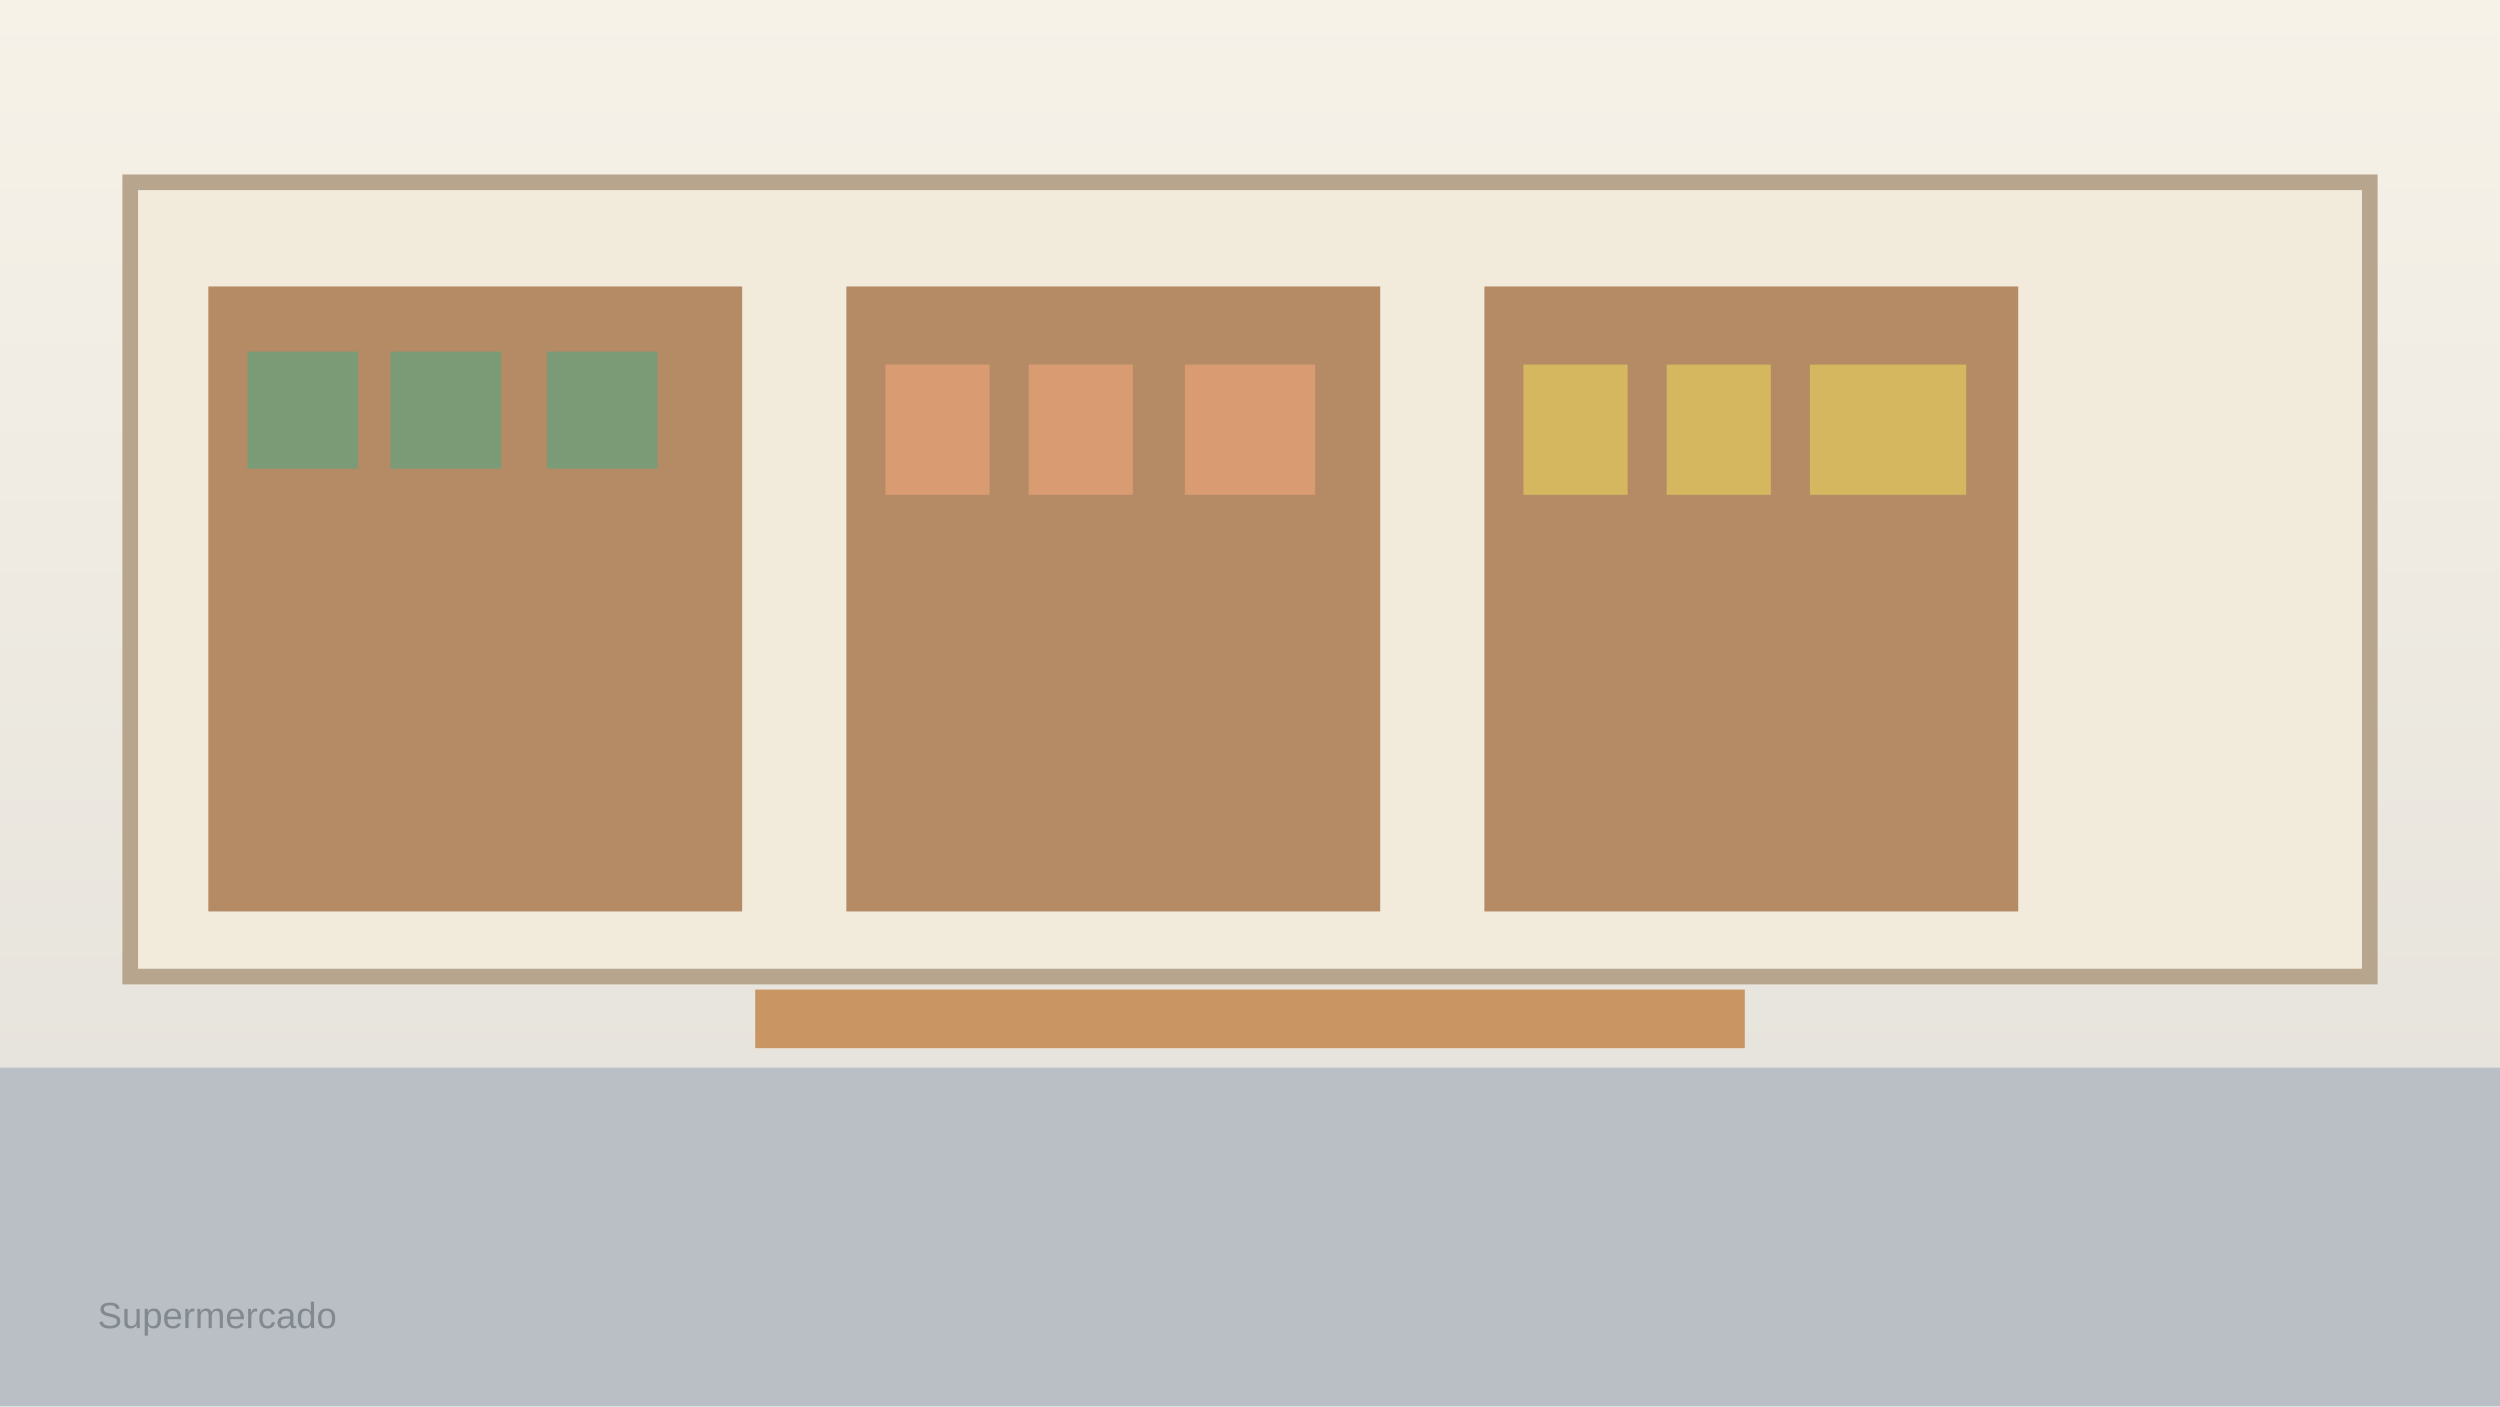
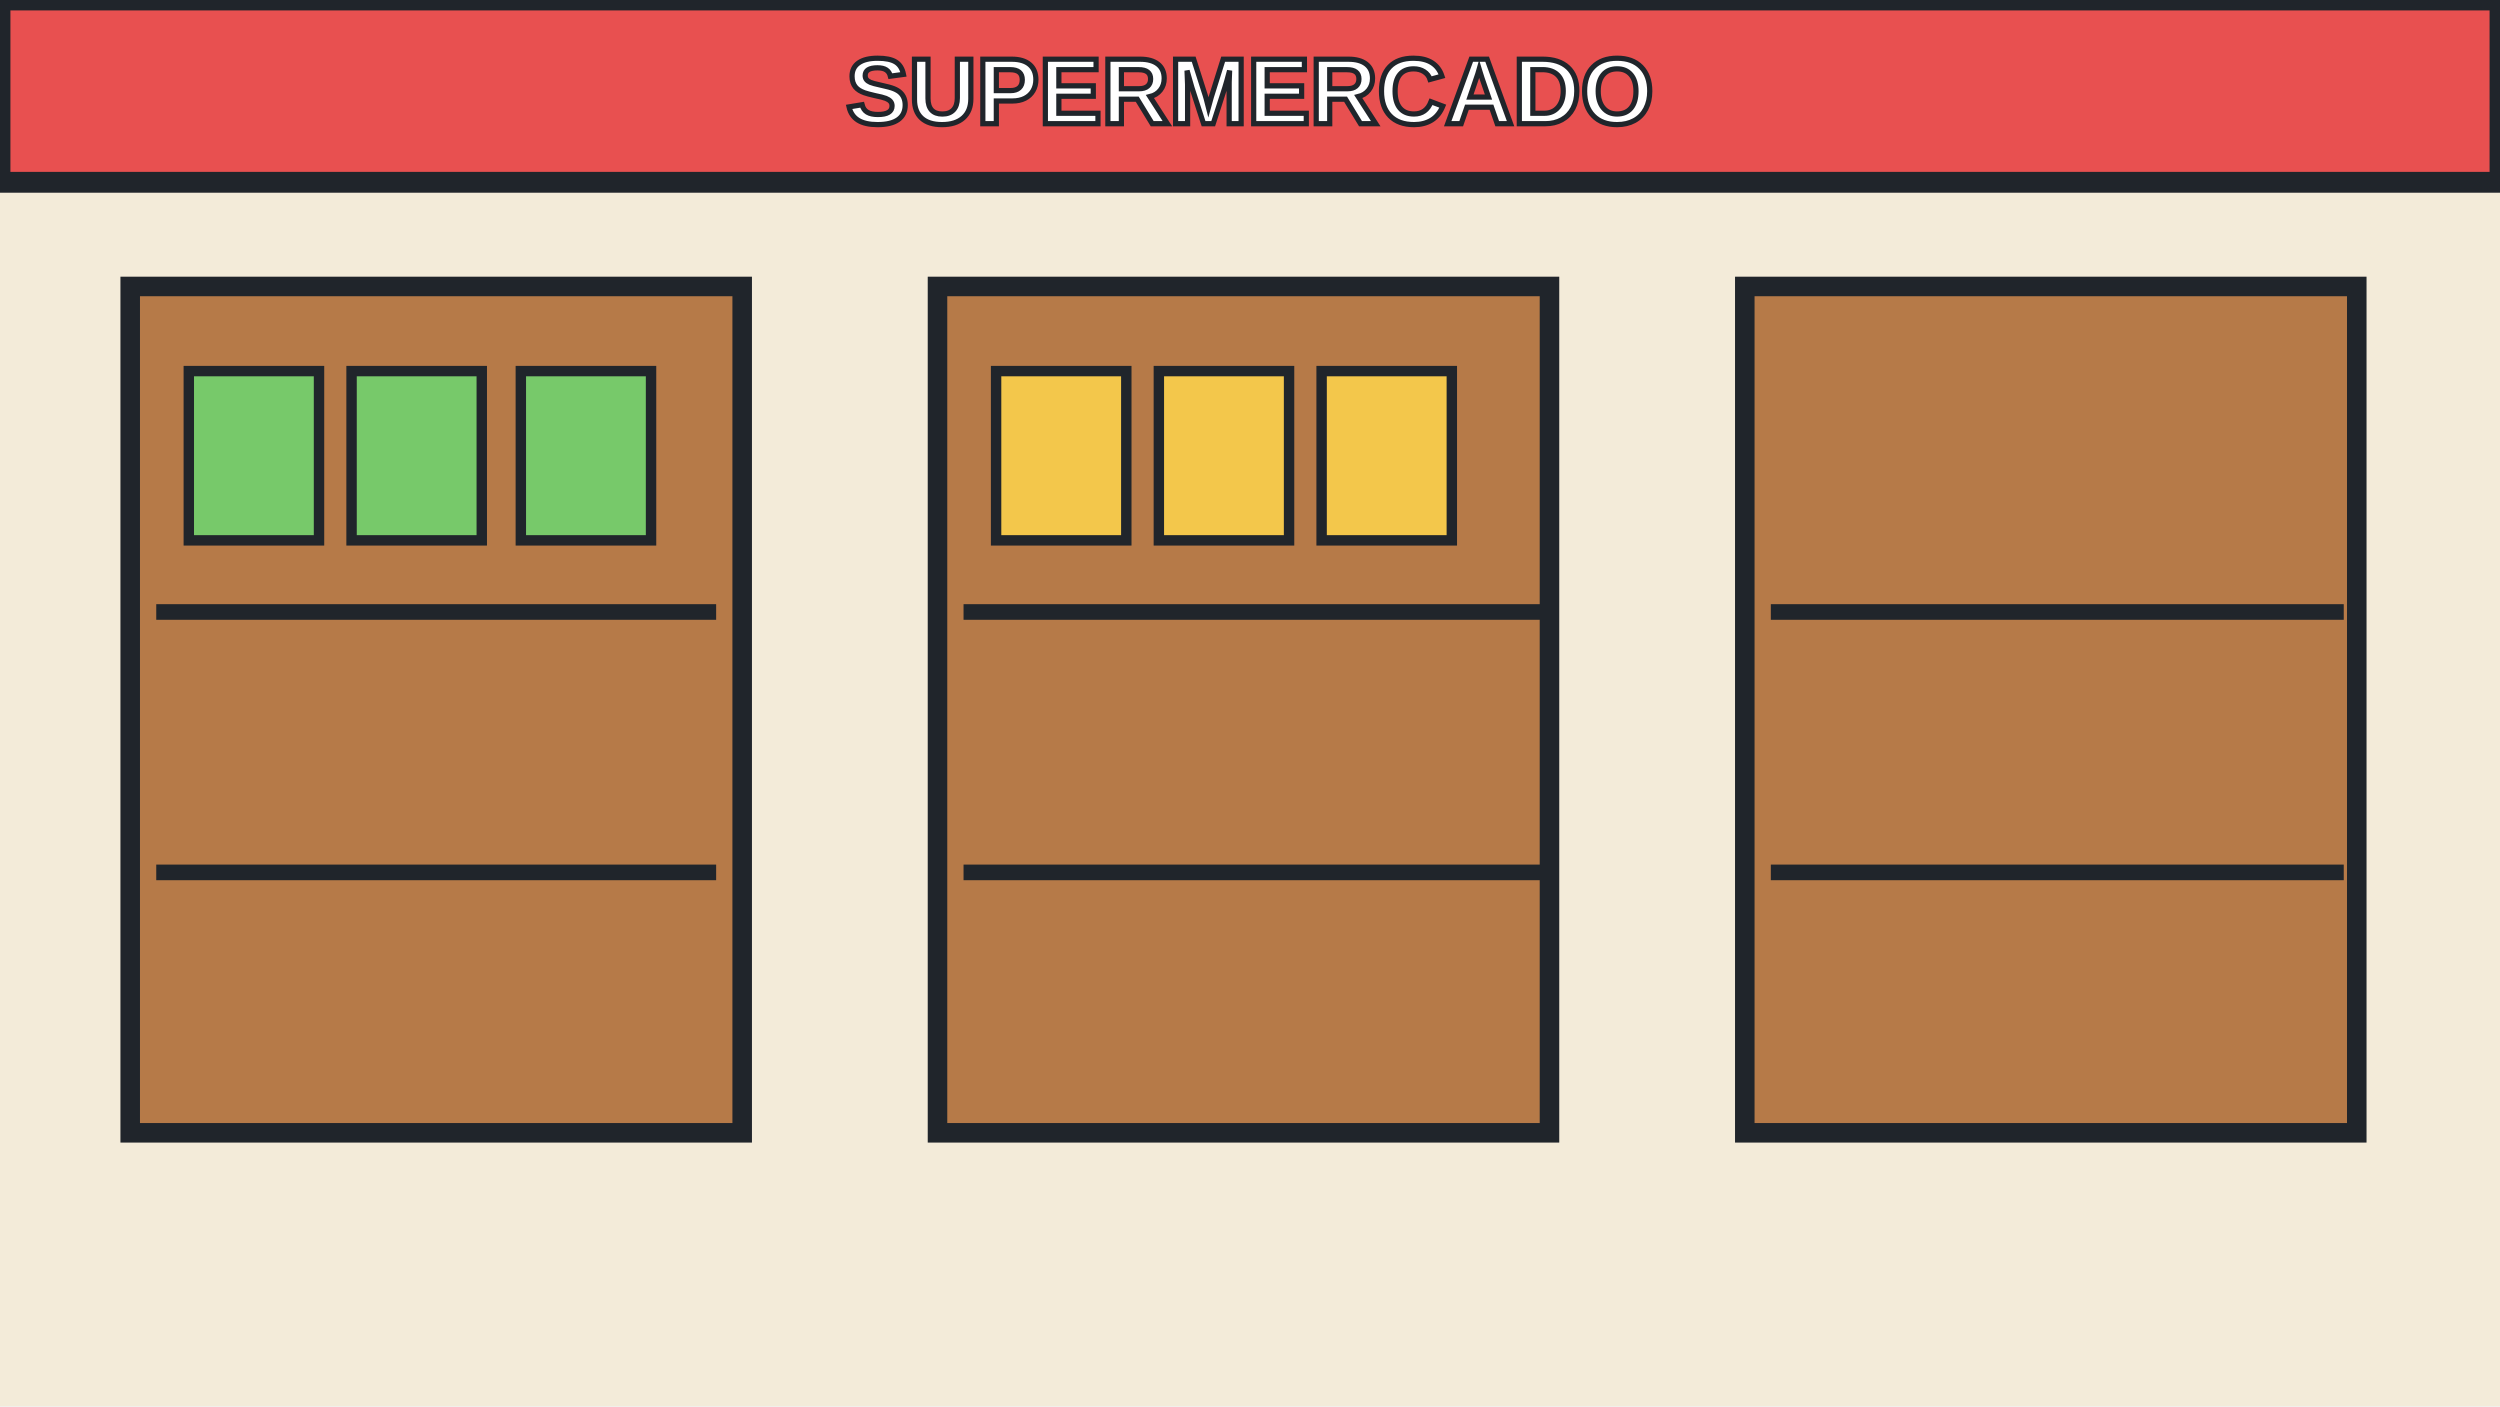
<svg xmlns="http://www.w3.org/2000/svg" viewBox="0 0 1920 1080" role="img" aria-label="Supermercado">
-   <defs>
-     <linearGradient id="wall" x2="0" y2="1">
-       <stop stop-color="#F7F2E8" />
-       <stop offset="1" stop-color="#E7E4DD" />
-     </linearGradient>
-     <linearGradient id="window" x2="0" y2="1">
-       <stop stop-color="#DDF2F8" />
-       <stop offset="1" stop-color="#B8D8E4" />
-     </linearGradient>
-   </defs>
-   <rect width="1920" height="1080" fill="#D8DDE1" />
-   <rect width="1920" height="820" fill="url(#wall)" />
-   <rect y="820" width="1920" height="260" fill="#B9BFC4" />
-   <rect x="100" y="140" width="1720" height="610" fill="#F2EBDC" stroke="#B7A58D" stroke-width="12" />
-   <rect x="160" y="220" width="410" height="480" fill="#B58B66" />
-   <rect x="650" y="220" width="410" height="480" fill="#B58B66" />
-   <rect x="1140" y="220" width="410" height="480" fill="#B58B66" />
-   <g fill="#7B9B77">
-     <rect x="190" y="270" width="85" height="90" />
-     <rect x="300" y="270" width="85" height="90" />
-     <rect x="420" y="270" width="85" height="90" />
+   <rect width="1920" height="1080" fill="#F3EBD9" />
+   <rect width="1920" height="140" fill="#E85050" stroke="#20252B" stroke-width="16" />
+   <text x="960" y="95" font-family="Arial" font-weight="bold" font-size="72" fill="white" text-anchor="middle" stroke="#20252B" stroke-width="4">SUPERMERCADO</text>
+   <g fill="#B67A48" stroke="#20252B" stroke-width="15">
+     <rect x="100" y="220" width="470" height="650" />
+     <rect x="720" y="220" width="470" height="650" />
+     <rect x="1340" y="220" width="470" height="650" />
  </g>
-   <g fill="#D99B72">
-     <rect x="680" y="280" width="80" height="100" />
-     <rect x="790" y="280" width="80" height="100" />
-     <rect x="910" y="280" width="100" height="100" />
+   <g fill="#77C96A" stroke="#20252B" stroke-width="8">
+     <rect x="145" y="285" width="100" height="130" />
+     <rect x="270" y="285" width="100" height="130" />
+     <rect x="400" y="285" width="100" height="130" />
  </g>
-   <g fill="#D4B75E">
-     <rect x="1170" y="280" width="80" height="100" />
-     <rect x="1280" y="280" width="80" height="100" />
-     <rect x="1390" y="280" width="120" height="100" />
+   <g fill="#F3C74B" stroke="#20252B" stroke-width="8">
+     <rect x="765" y="285" width="100" height="130" />
+     <rect x="890" y="285" width="100" height="130" />
+     <rect x="1015" y="285" width="100" height="130" />
  </g>
-   <rect x="580" y="760" width="760" height="45" fill="#C99563" />
-   <text x="75" y="1020" font-family="Arial,sans-serif" font-size="28" fill="#6B7379" opacity=".7">Supermercado</text>
+   <g stroke="#20252B" stroke-width="12">
+     <path d="M120 470 H550 M740 470 H1190 M1360 470 H1800 M120 670 H550 M740 670 H1190 M1360 670 H1800" fill="none" />
+   </g>
</svg>
